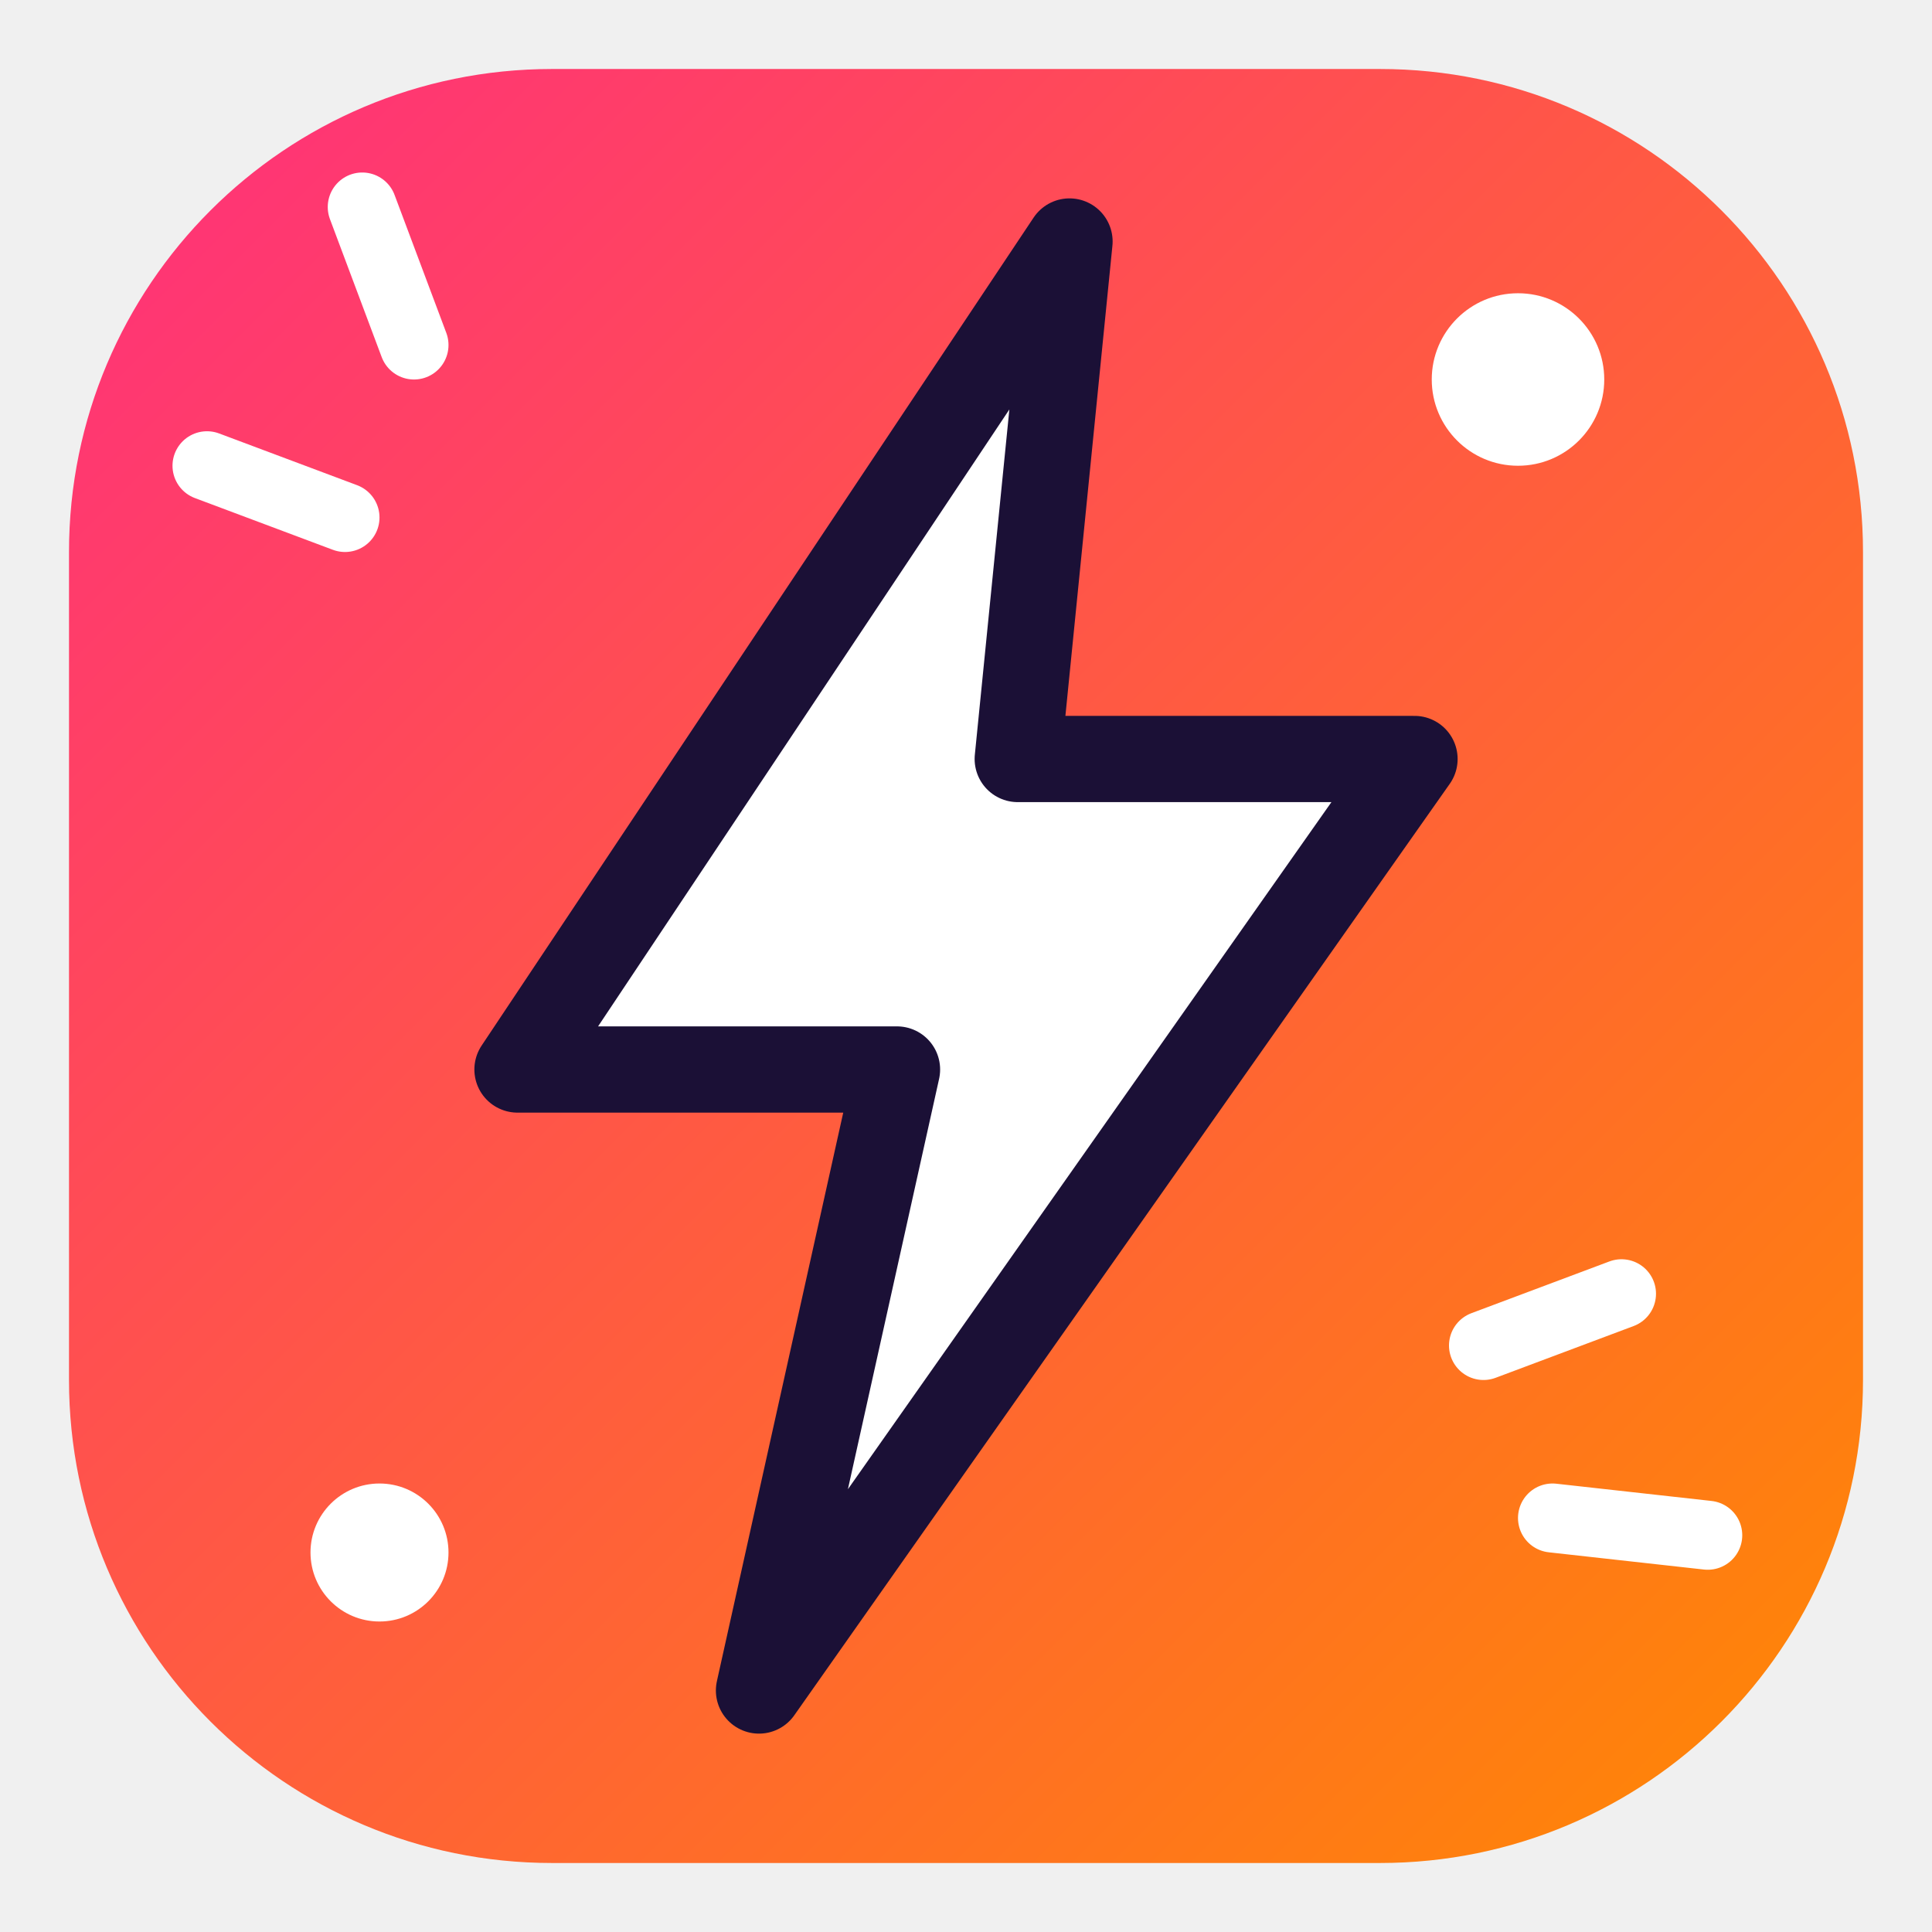
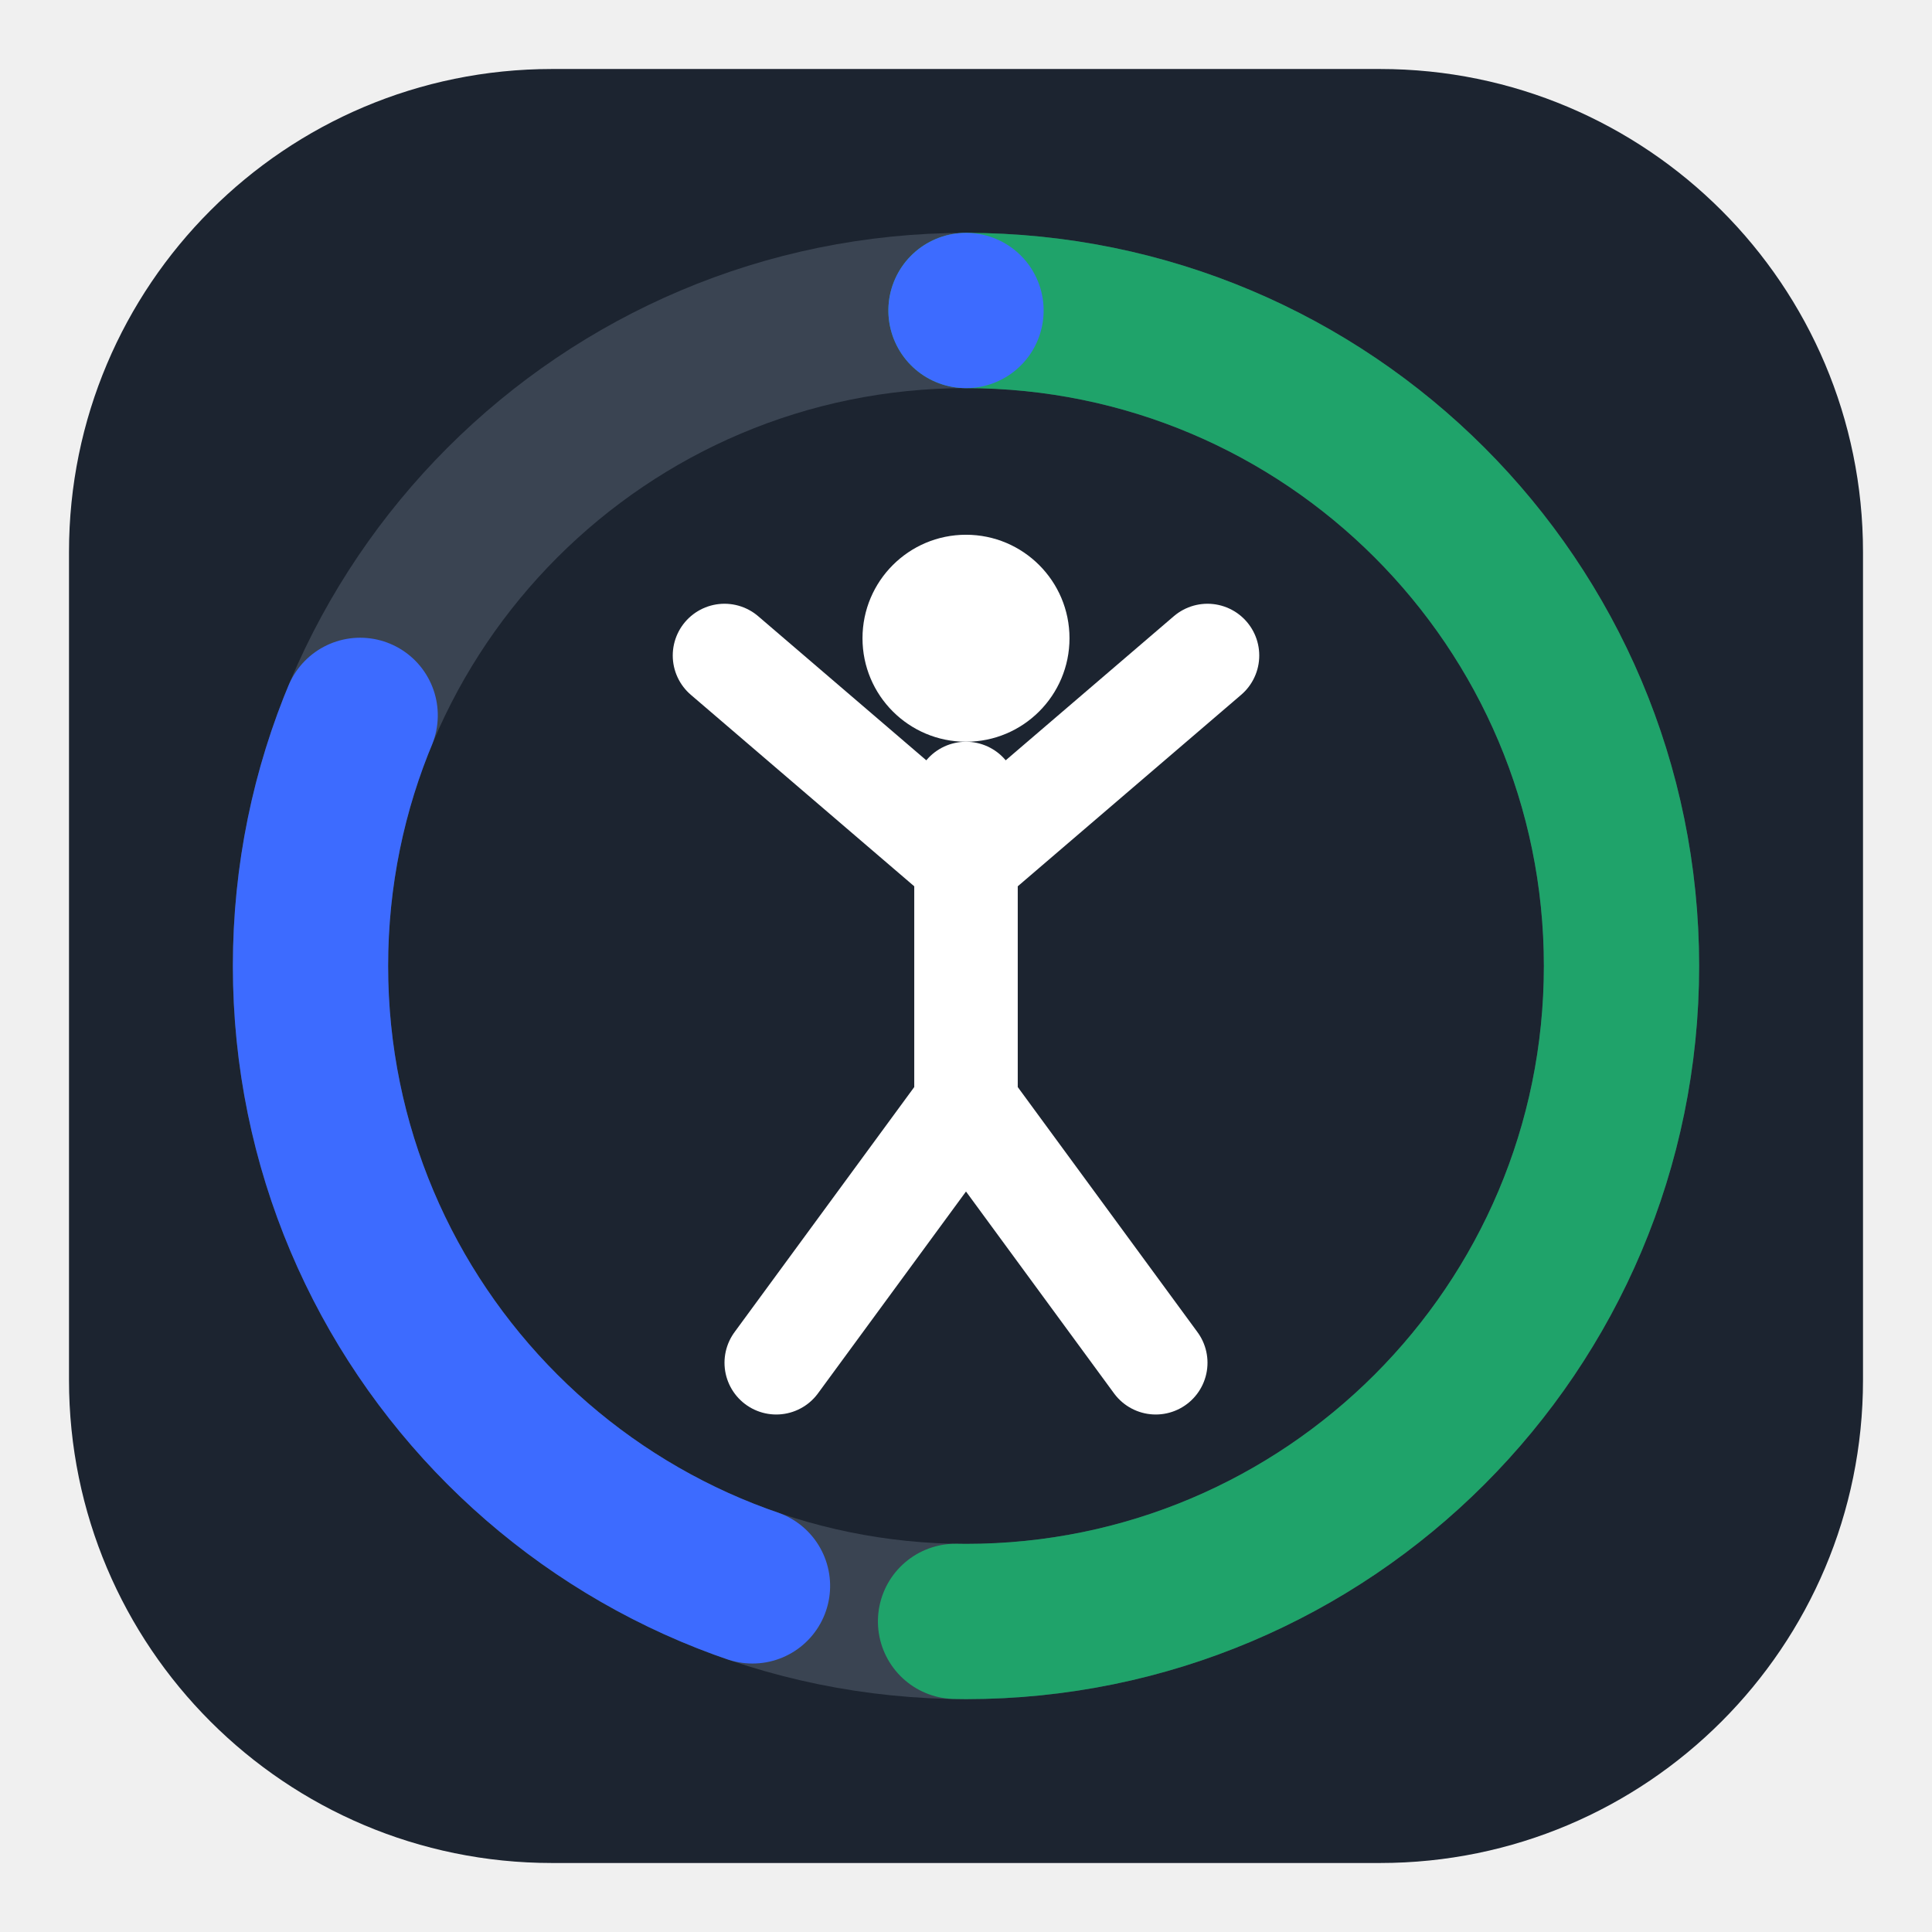
<svg xmlns="http://www.w3.org/2000/svg" width="112" height="112" viewBox="0 0 112 112" role="img" aria-label="RepRiot">
-   <defs>
-     <linearGradient id="rr" x1="0" y1="0" x2="1" y2="1">
-       <stop offset="0" stop-color="#FF2E7E" />
-       <stop offset="1" stop-color="#FF8A00" />
-     </linearGradient>
-   </defs>
-   <rect x="4" y="4" width="104" height="104" rx="28" fill="url(#rr)" />
-   <path d="M62 14 L30 62 H52 L44 98 L82 44 H59 Z" fill="#fff" stroke="#1B1036" stroke-width="5" stroke-linejoin="round" />
-   <circle cx="88" cy="22" r="5" fill="#fff" />
-   <circle cx="22" cy="90" r="4" fill="#fff" />
-   <path d="M86 78 l8 -3 M90 88 l9 1 M20 30 l-8 -3 M24 20 l-3 -8" stroke="#fff" stroke-width="4" stroke-linecap="round" />
+   <rect x="4" y="4" width="104" height="104" rx="28" fill="#1C2430" />
+   <circle cx="56" cy="56" r="38" fill="none" stroke="#3A4452" stroke-width="9" />
+   <circle cx="56" cy="56" r="38" fill="none" stroke="#1FA36A" stroke-width="9" stroke-linecap="round" stroke-dasharray="120 239" transform="rotate(-90 56 56)" />
+   <circle cx="56" cy="56" r="38" fill="none" stroke="#3D6BFF" stroke-width="9" stroke-linecap="round" stroke-dasharray="0 132 62 239" transform="rotate(-90 56 56)" />
+   <g stroke="#fff" stroke-width="6" stroke-linecap="round" stroke-linejoin="round" fill="none">
+     <path d="M56 46 V64 M56 50 L42 38 M56 50 L70 38 M56 64 L45 79 M56 64 L67 79" />
+   </g>
+   <circle cx="56" cy="37" r="6" fill="#fff" />
</svg>
